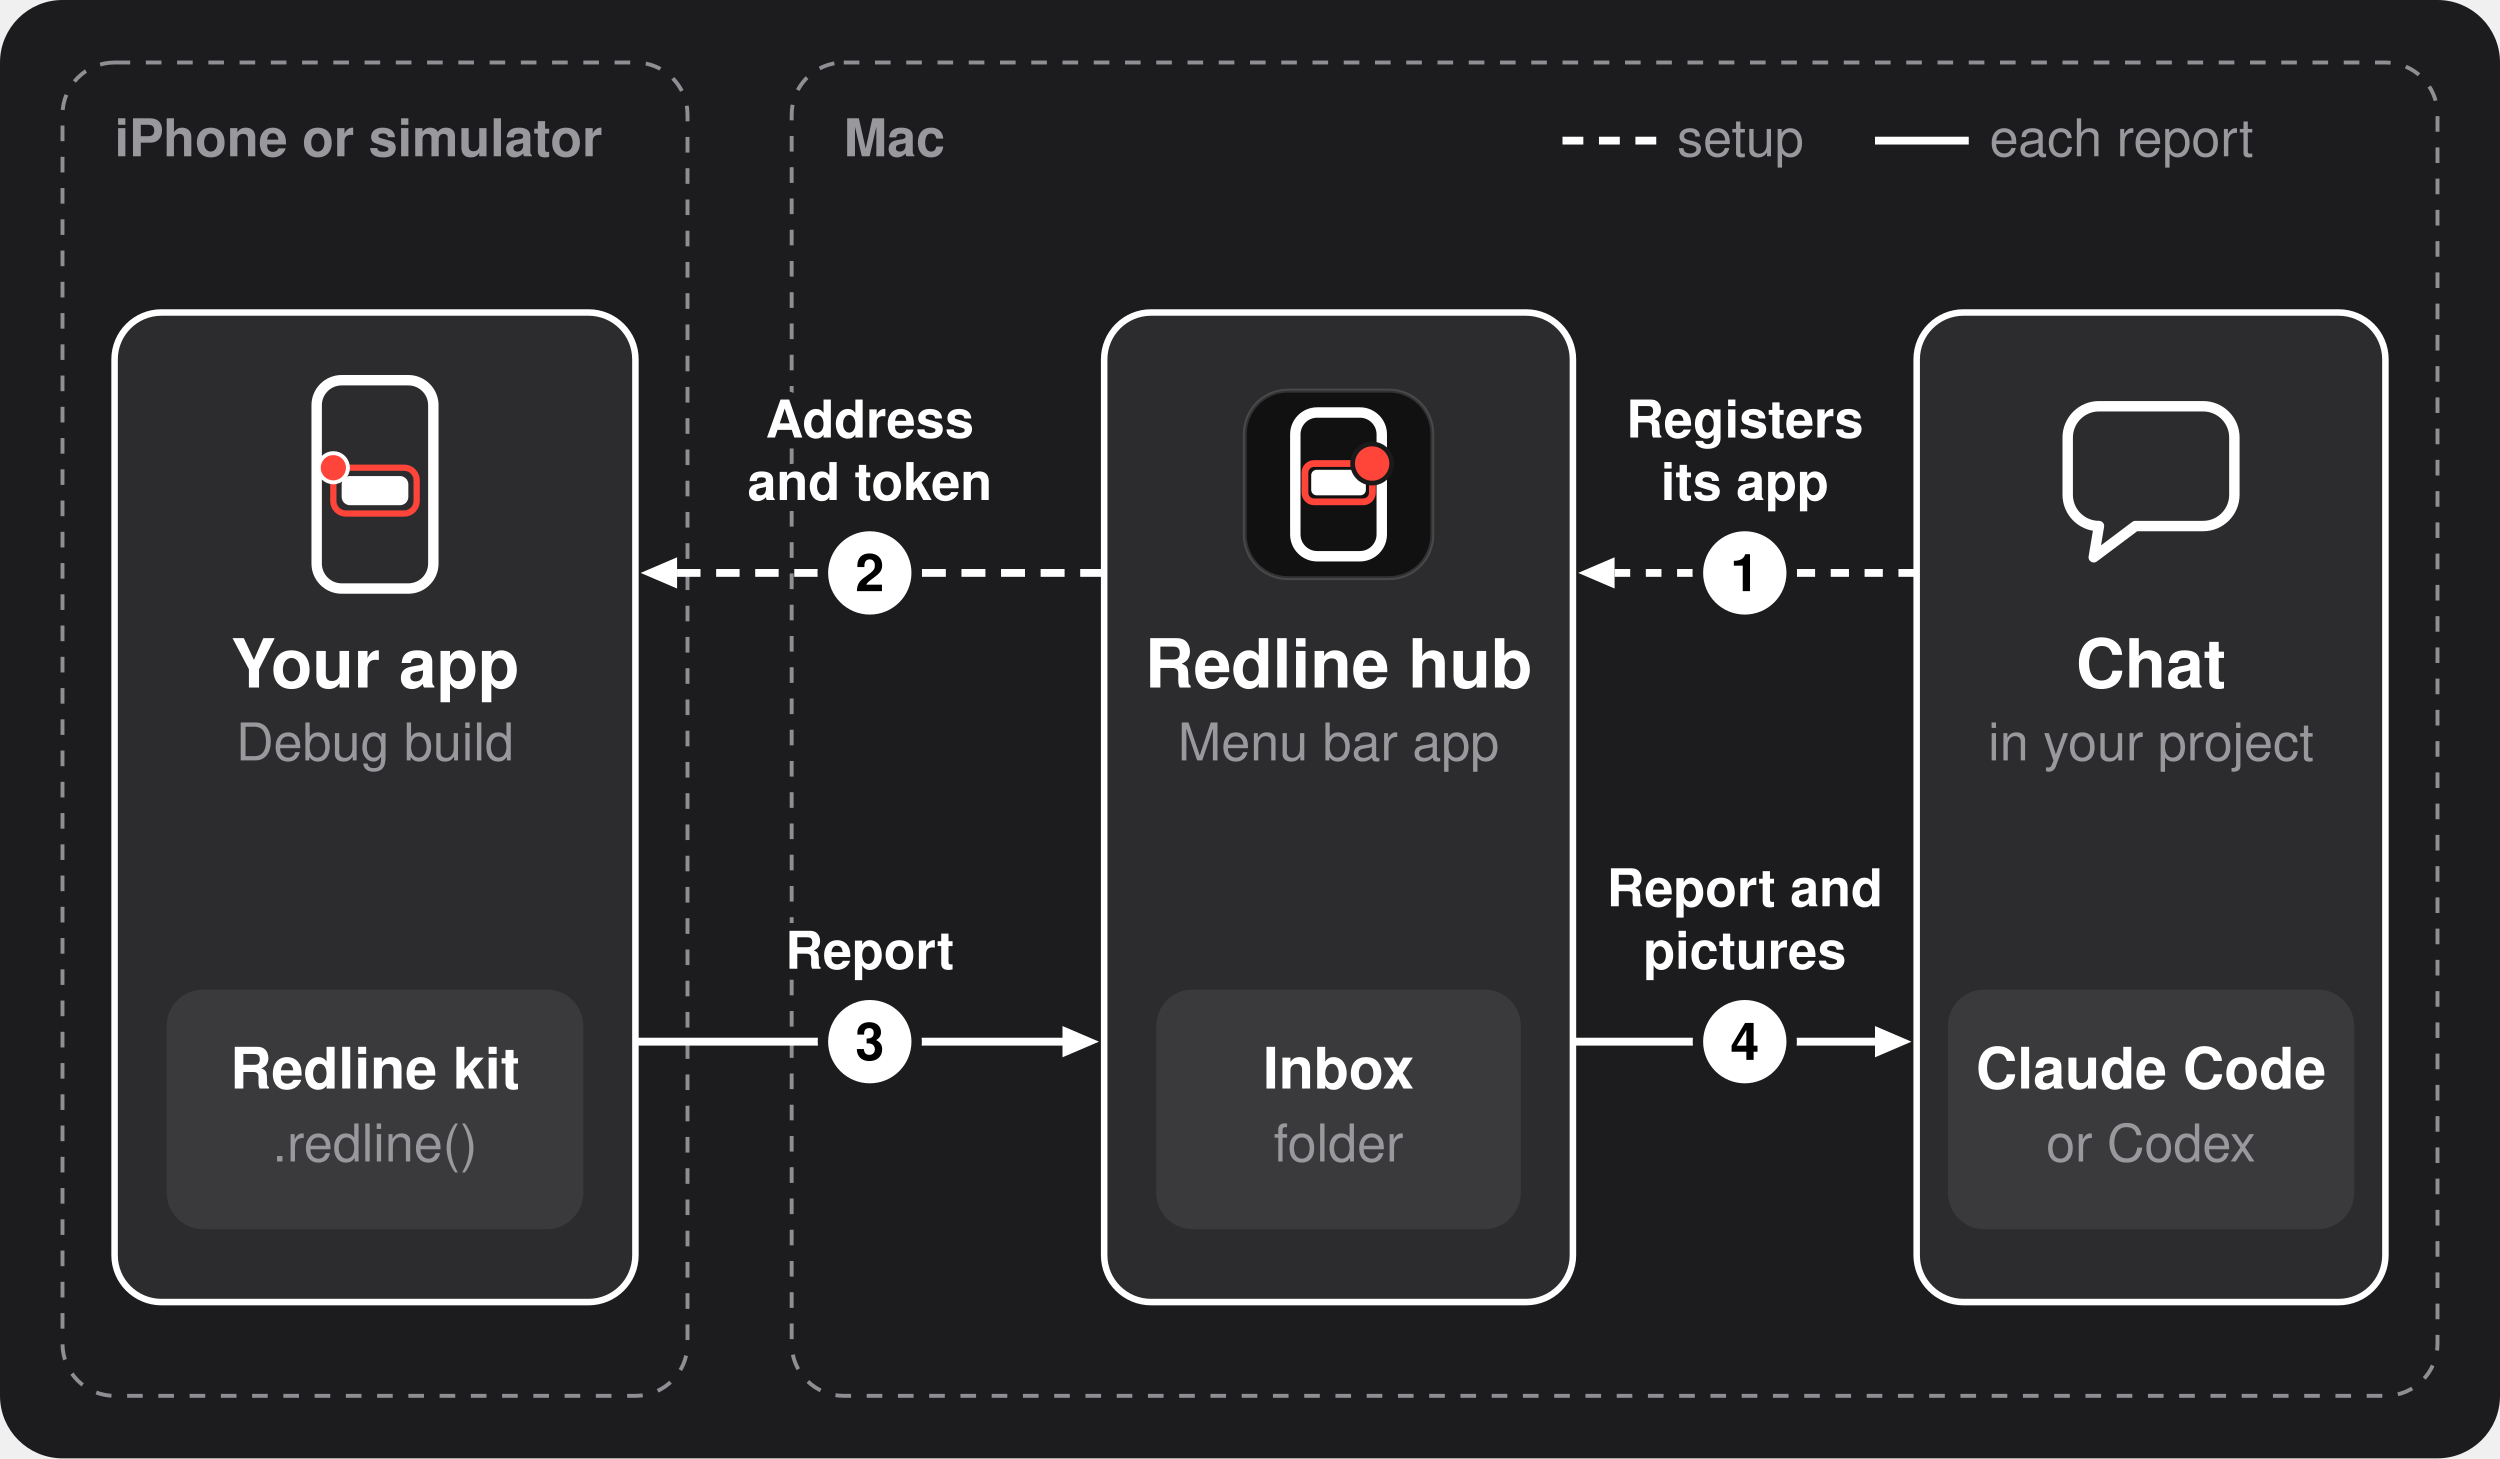
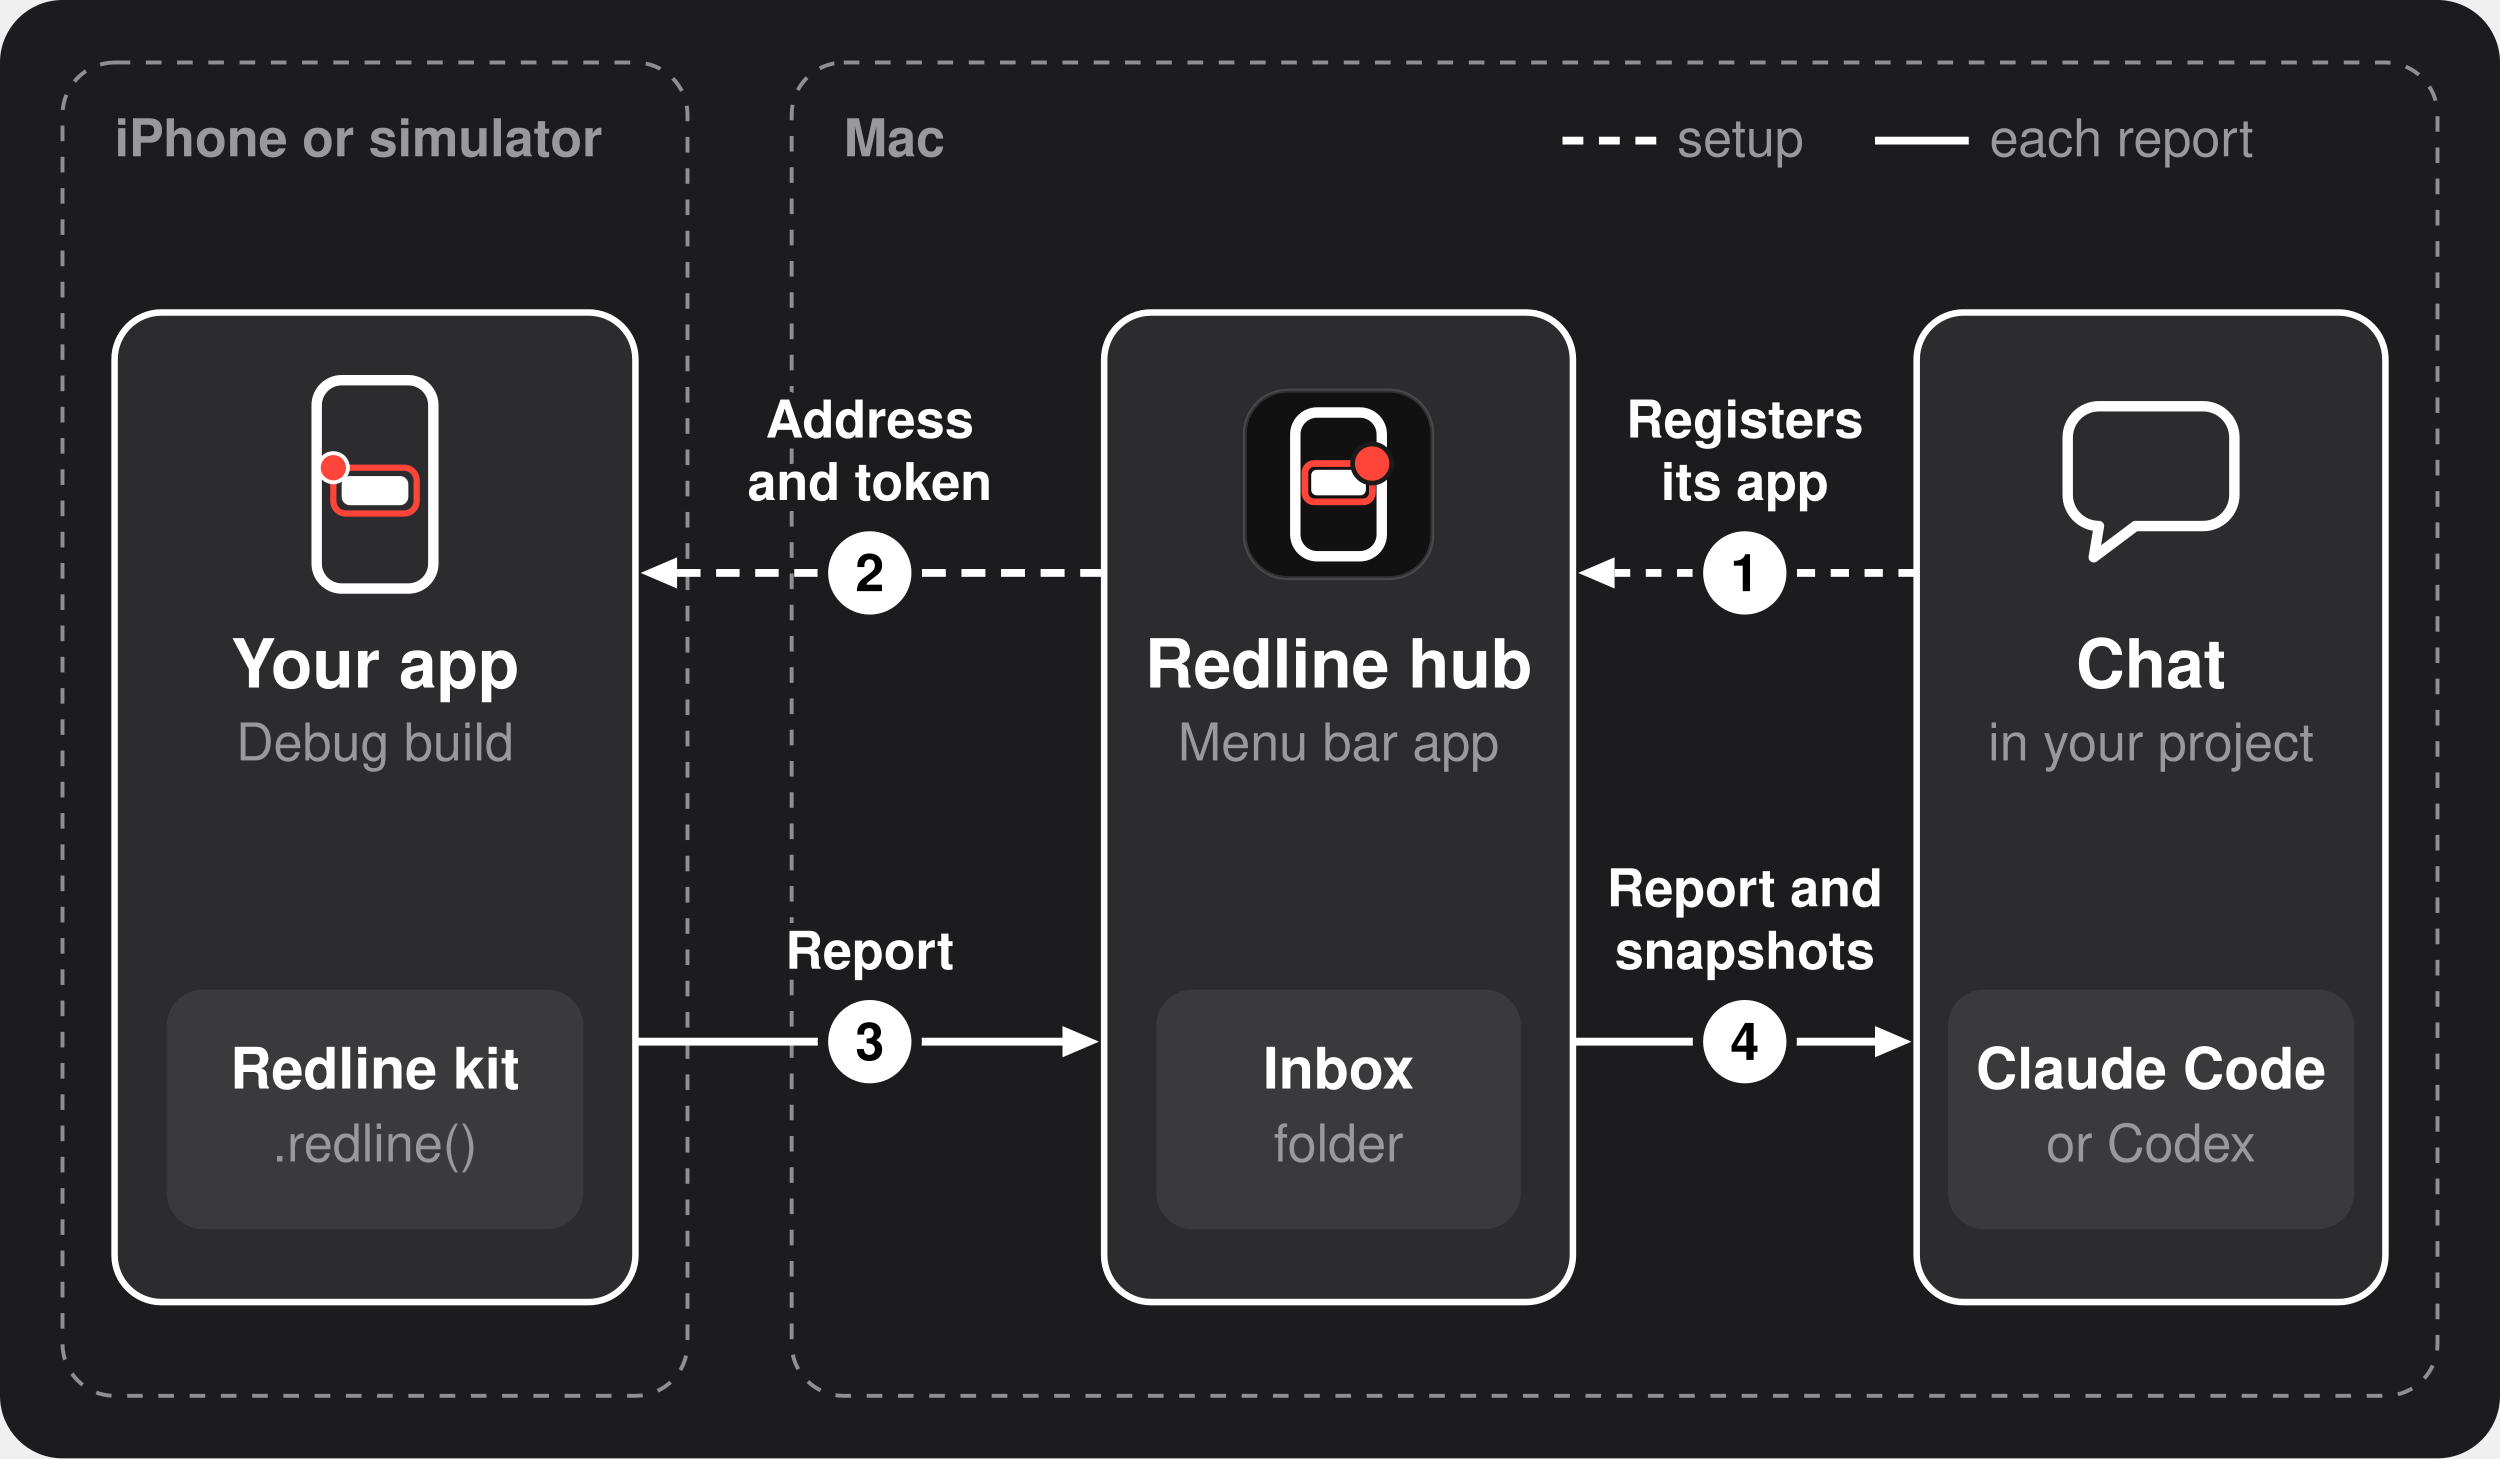
<svg xmlns="http://www.w3.org/2000/svg" viewBox="0 0 960 560" width="960" height="560" role="img" aria-labelledby="t d" font-family="-apple-system, BlinkMacSystemFont, 'Segoe UI', Helvetica, Arial, sans-serif">
  <rect x="0" y="0" width="960" height="560" rx="24" fill="#1C1C1E" />
  <rect x="24" y="24" width="240" height="512" rx="20" fill="none" stroke="#8E8E93" stroke-width="1.5" stroke-dasharray="6 6" />
  <text x="44" y="60" font-size="20" font-weight="600" fill="#98989D">iPhone or simulator</text>
  <rect x="304" y="24" width="632" height="512" rx="20" fill="none" stroke="#8E8E93" stroke-width="1.5" stroke-dasharray="6 6" />
  <text x="324" y="60" font-size="20" font-weight="600" fill="#98989D">Mac</text>
  <line x1="600" y1="54" x2="636" y2="54" stroke="#FFFFFF" stroke-width="3" stroke-dasharray="8 6" />
  <text x="644" y="60" font-size="20" fill="#98989D">setup</text>
  <line x1="720" y1="54" x2="756" y2="54" stroke="#FFFFFF" stroke-width="3" />
  <text x="764" y="60" font-size="20" fill="#98989D">each report</text>
  <line x1="736" y1="220" x2="690" y2="220" stroke="#FFFFFF" stroke-width="3" stroke-linecap="butt" stroke-dasharray="7 6" />
  <line x1="650" y1="220" x2="620" y2="220" stroke="#FFFFFF" stroke-width="3" stroke-linecap="butt" stroke-dasharray="6 6" />
  <path d="M620 214 L606 220 L620 226 Z" fill="#FFFFFF" />
  <line x1="424" y1="220" x2="354" y2="220" stroke="#FFFFFF" stroke-width="3" stroke-linecap="butt" stroke-dasharray="9.2 6" />
  <line x1="314" y1="220" x2="260" y2="220" stroke="#FFFFFF" stroke-width="3" stroke-linecap="butt" stroke-dasharray="9 6" />
  <path d="M260 214 L246 220 L260 226 Z" fill="#FFFFFF" />
  <line x1="244" y1="400" x2="408" y2="400" stroke="#FFFFFF" stroke-width="3" stroke-linecap="round" />
  <path d="M408 394 L422 400 L408 406 Z" fill="#FFFFFF" />
  <line x1="604" y1="400" x2="720" y2="400" stroke="#FFFFFF" stroke-width="3" stroke-linecap="round" />
  <path d="M720 394 L734 400 L720 406 Z" fill="#FFFFFF" />
  <rect x="44" y="120" width="200" height="380" rx="18" fill="#2C2C2E" stroke="#FFFFFF" stroke-width="2.5" />
  <rect x="121.6" y="146" width="44.8" height="80" rx="9.6" fill="none" stroke="#FFFFFF" stroke-width="4" />
  <rect x="131.2" y="163.6" width="25.6" height="6.4" rx="3.2" fill="#2C2C2E" />
  <rect x="131.2" y="182.8" width="25.6" height="11.2" rx="3.2" fill="#FFFFFF" />
  <rect x="128" y="179.6" width="32" height="17.6" rx="4.8" fill="none" stroke="#FF453A" stroke-width="2.4" />
  <rect x="131.2" y="205.2" width="19.2" height="6.4" rx="3.2" fill="#2C2C2E" />
  <circle cx="128" cy="179.6" r="5.6" fill="#FF453A" stroke="#FFFFFF" stroke-width="1.5" />
  <text x="144" y="264" font-size="26" font-weight="600" fill="#FFFFFF" text-anchor="middle">Your app</text>
  <text x="144" y="292" font-size="20" fill="#98989D" text-anchor="middle">Debug build</text>
  <rect x="64" y="380" width="160" height="92" rx="14" fill="#3A3A3C" />
  <text x="144" y="418" font-size="22" font-weight="600" fill="#FFFFFF" text-anchor="middle">Redline kit</text>
  <text x="144" y="446" font-size="20" fill="#98989D" text-anchor="middle">.redline()</text>
  <rect x="424" y="120" width="180" height="380" rx="18" fill="#2C2C2E" stroke="#FFFFFF" stroke-width="2.5" />
  <rect x="478" y="150" width="72" height="72" rx="16.6" fill="#111111" stroke="rgba(255,255,255,0.14)" stroke-width="1.5" />
  <rect x="497.4" y="158.4" width="33.2" height="55.2" rx="8.4" fill="none" stroke="#FFFFFF" stroke-width="4" />
  <rect x="503.5" y="180.4" width="21" height="9.8" rx="2.1" fill="#FFFFFF" />
  <rect x="501.1" y="178" width="25.9" height="14.7" rx="3.5" fill="none" stroke="#FF453A" stroke-width="2.6" />
  <circle cx="526.9" cy="178" r="8.4" fill="#1A1A1A" />
  <circle cx="526.9" cy="178" r="6.6" fill="#FF453A" />
  <text x="514" y="264" font-size="26" font-weight="600" fill="#FFFFFF" text-anchor="middle">Redline hub</text>
  <text x="514" y="292" font-size="20" fill="#98989D" text-anchor="middle">Menu bar app</text>
  <rect x="444" y="380" width="140" height="92" rx="14" fill="#3A3A3C" />
  <text x="514" y="418" font-size="22" font-weight="600" fill="#FFFFFF" text-anchor="middle">Inbox</text>
  <text x="514" y="446" font-size="20" fill="#98989D" text-anchor="middle">folder</text>
  <rect x="736" y="120" width="180" height="380" rx="18" fill="#2C2C2E" stroke="#FFFFFF" stroke-width="2.5" />
  <path d="M806 156 H846 A12 12 0 0 1 858 168 V190 A12 12 0 0 1 846 202 H820 L804 214 L806 202 A12 12 0 0 1 794 190 V168 A12 12 0 0 1 806 156 Z" fill="none" stroke="#FFFFFF" stroke-width="4" stroke-linejoin="round" />
  <rect x="808" y="170" width="36" height="6" rx="3" fill="#2C2C2E" />
  <rect x="808" y="183" width="24" height="6" rx="3" fill="#2C2C2E" />
  <text x="826" y="264" font-size="26" font-weight="600" fill="#FFFFFF" text-anchor="middle">Chat</text>
  <text x="826" y="292" font-size="20" fill="#98989D" text-anchor="middle">in your project</text>
  <rect x="748" y="380" width="156" height="92" rx="14" fill="#3A3A3C" />
  <text x="826" y="418" font-size="22" font-weight="600" fill="#FFFFFF" text-anchor="middle">Claude Code</text>
  <text x="826" y="446" font-size="20" fill="#98989D" text-anchor="middle">or Codex</text>
  <text x="670" y="168" font-size="20" font-weight="600" fill="#FFFFFF" text-anchor="middle">Registers</text>
  <text x="670" y="192" font-size="20" font-weight="600" fill="#FFFFFF" text-anchor="middle">its app</text>
  <text x="334" y="168" font-size="20" font-weight="600" fill="#FFFFFF" text-anchor="middle" stroke="#1C1C1E" stroke-width="6" stroke-linejoin="round" paint-order="stroke">Address</text>
  <text x="334" y="192" font-size="20" font-weight="600" fill="#FFFFFF" text-anchor="middle" stroke="#1C1C1E" stroke-width="6" stroke-linejoin="round" paint-order="stroke">and token</text>
  <text x="334" y="372" font-size="20" font-weight="600" fill="#FFFFFF" text-anchor="middle" stroke="#1C1C1E" stroke-width="6" stroke-linejoin="round" paint-order="stroke">Report</text>
  <text x="670" y="348" font-size="20" font-weight="600" fill="#FFFFFF" text-anchor="middle">Report and</text>
-   <text x="670" y="372" font-size="20" font-weight="600" fill="#FFFFFF" text-anchor="middle">pictures</text>
+   <text x="670" y="372" font-size="20" font-weight="600" fill="#FFFFFF" text-anchor="middle">snapshots</text>
  <circle cx="670" cy="220" r="20" fill="#1C1C1E" />
  <circle cx="670" cy="220" r="16" fill="#FFFFFF" />
  <text x="670" y="227" font-size="20" font-weight="700" fill="#000000" text-anchor="middle">1</text>
  <circle cx="334" cy="220" r="20" fill="#1C1C1E" />
  <circle cx="334" cy="220" r="16" fill="#FFFFFF" />
  <text x="334" y="227" font-size="20" font-weight="700" fill="#000000" text-anchor="middle">2</text>
  <circle cx="334" cy="400" r="20" fill="#1C1C1E" />
  <circle cx="334" cy="400" r="16" fill="#FFFFFF" />
  <text x="334" y="407" font-size="20" font-weight="700" fill="#000000" text-anchor="middle">3</text>
  <circle cx="670" cy="400" r="20" fill="#1C1C1E" />
  <circle cx="670" cy="400" r="16" fill="#FFFFFF" />
  <text x="670" y="407" font-size="20" font-weight="700" fill="#000000" text-anchor="middle">4</text>
</svg>
